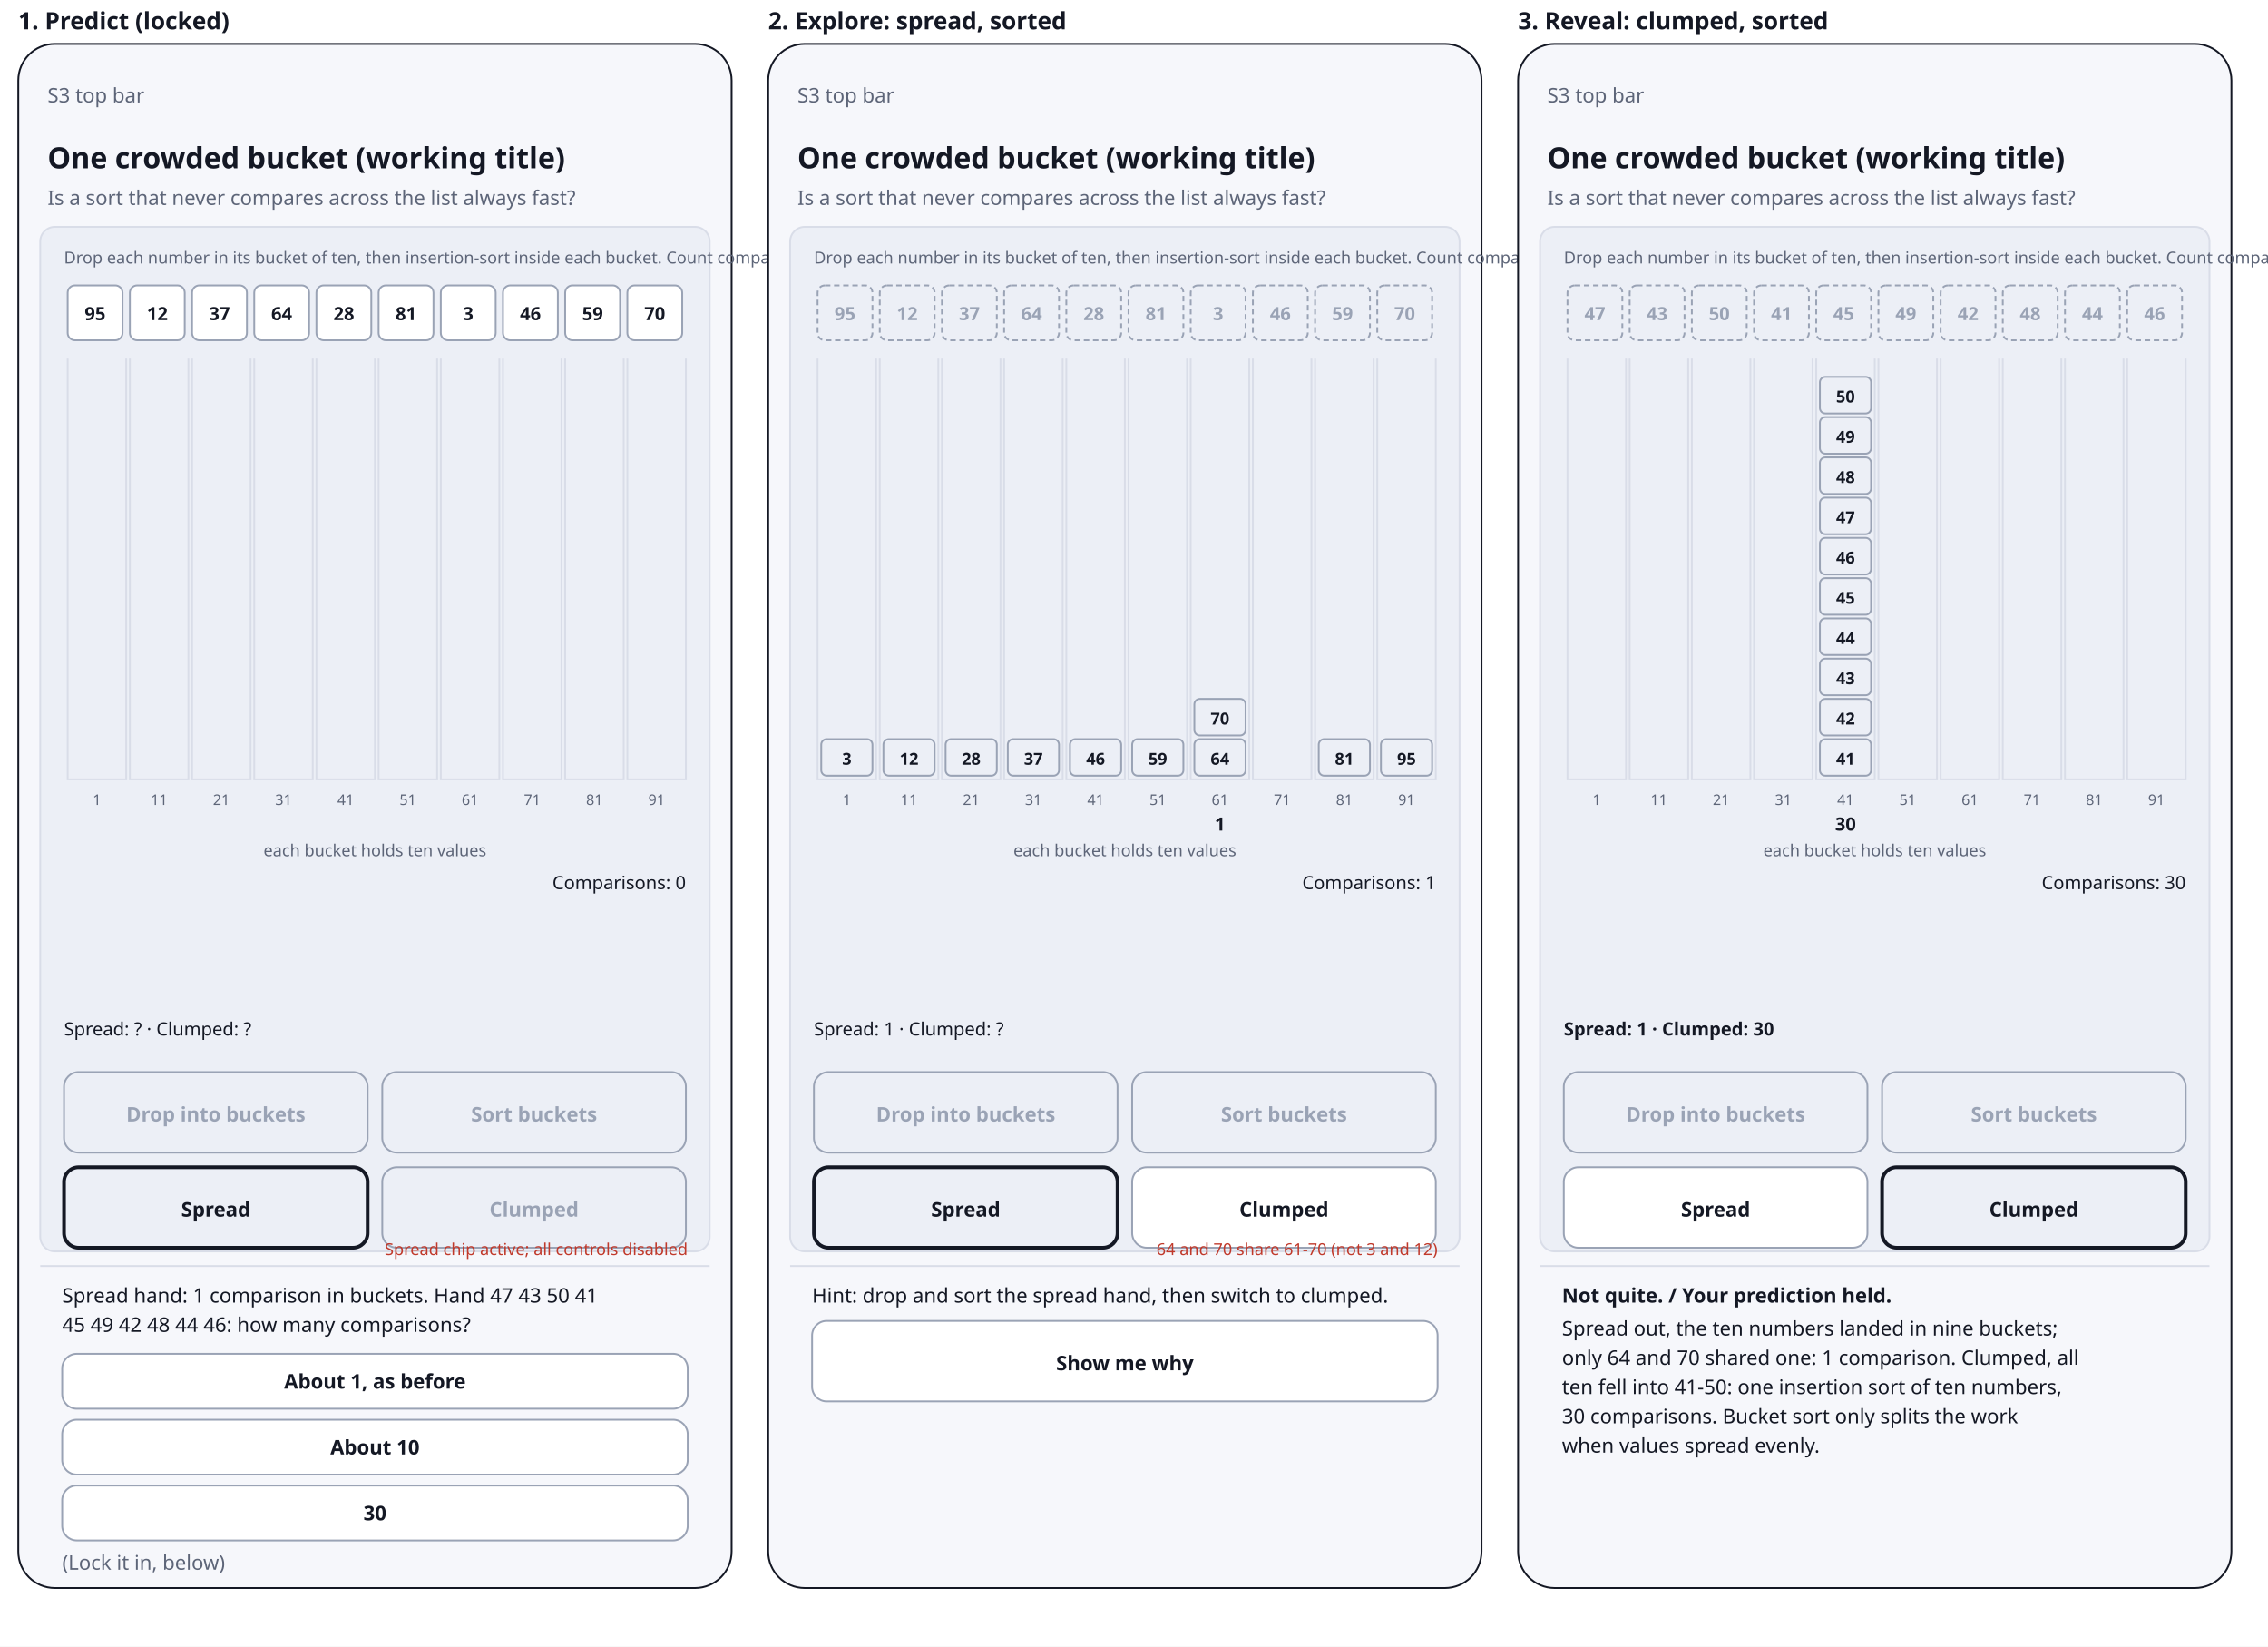
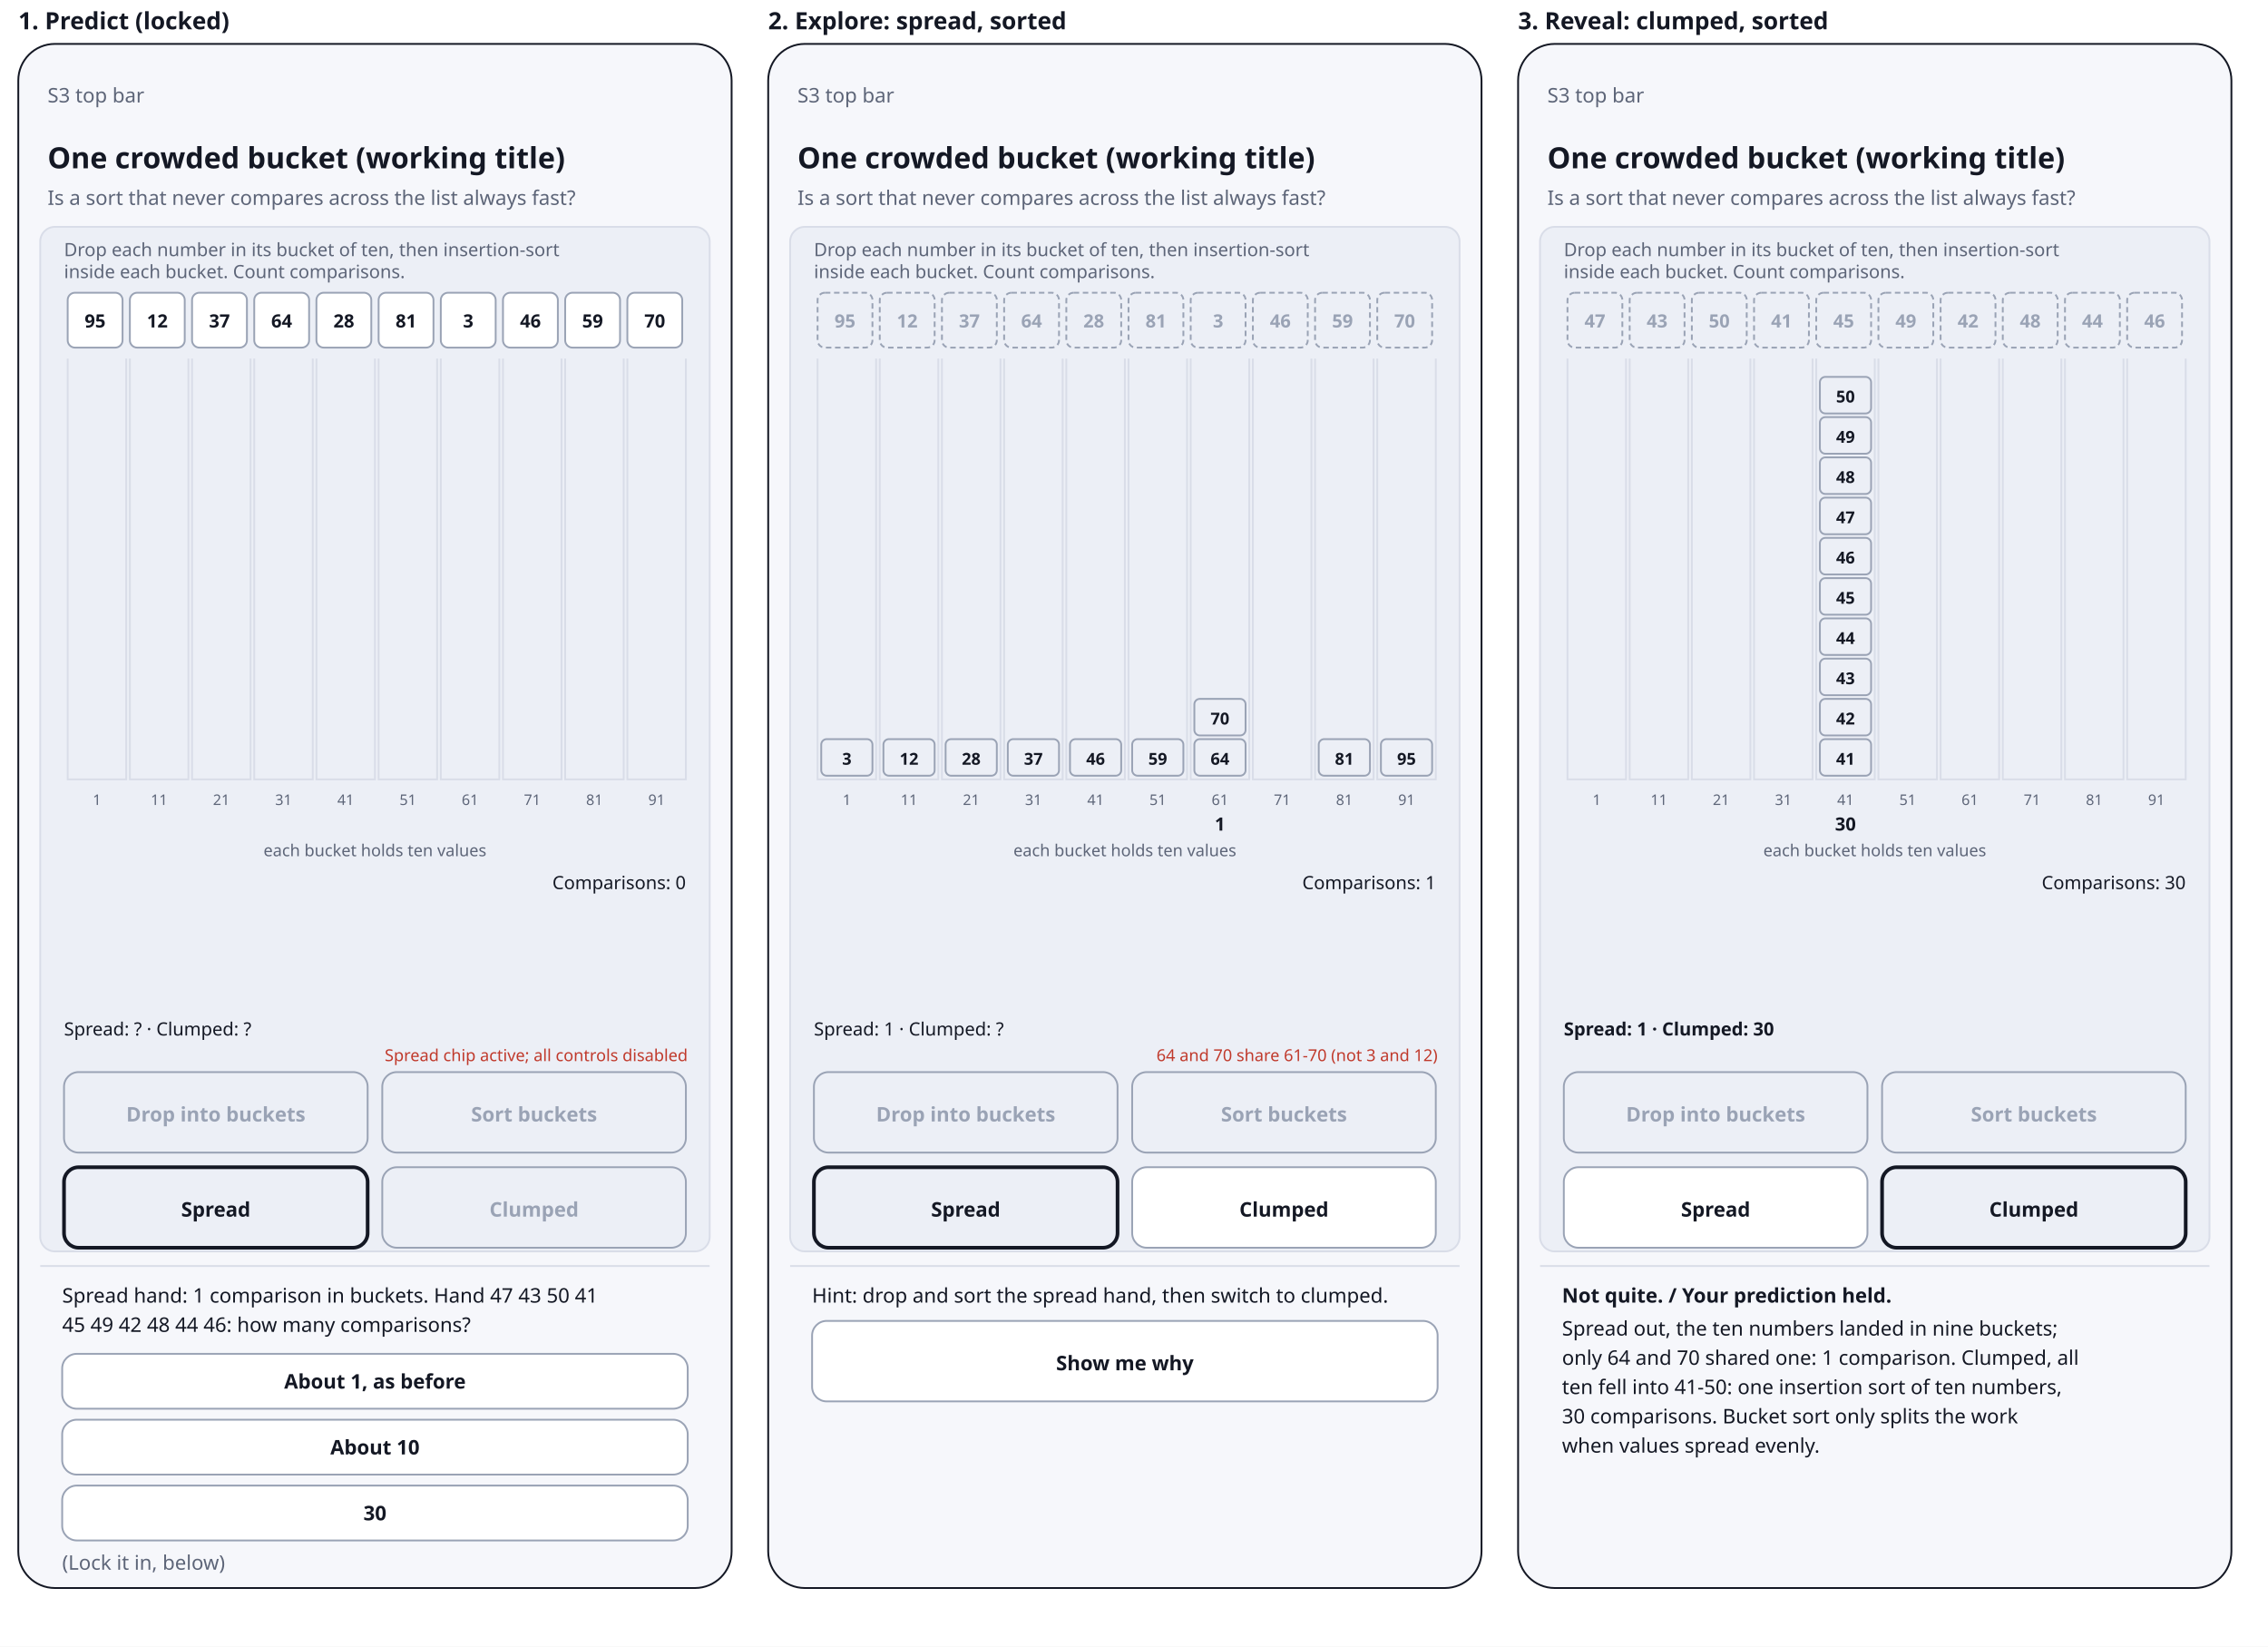
<svg xmlns="http://www.w3.org/2000/svg" viewBox="-10 0 1240 900" font-family="system-ui, sans-serif">
  <rect x="-10" y="0" width="1240" height="900" fill="#fff" />
  <g transform="translate(0,0)">
    <text x="0" y="16" font-size="13" fill="#141824" font-weight="700">1. Predict (locked)</text>
    <rect x="0" y="24" width="390" height="844" rx="20" fill="#f6f7fb" stroke="#141824" />
    <text x="16" y="56" font-size="11" fill="#5d6578">S3  top bar</text>
    <text x="16" y="92" font-size="16" fill="#141824" font-weight="700">One crowded bucket (working title)</text>
    <text x="16" y="112" font-size="11" fill="#5d6578">Is a sort that never compares across the list always fast?</text>
    <rect x="12" y="124" width="366" height="560" rx="8" fill="#eceff6" stroke="#d9dde8" />
-     <text x="25" y="144" font-size="9" fill="#5d6578">Drop each number in its bucket of ten, then insertion-sort inside each bucket. Count comparisons.</text>
-     <rect x="27" y="156" width="30" height="30" rx="4" fill="#fff" stroke="#9aa3b5" />
-     <text x="42" y="175" font-size="10" text-anchor="middle" fill="#141824" font-weight="700">95</text>
-     <rect x="61" y="156" width="30" height="30" rx="4" fill="#fff" stroke="#9aa3b5" />
-     <text x="76" y="175" font-size="10" text-anchor="middle" fill="#141824" font-weight="700">12</text>
-     <rect x="95" y="156" width="30" height="30" rx="4" fill="#fff" stroke="#9aa3b5" />
-     <text x="110" y="175" font-size="10" text-anchor="middle" fill="#141824" font-weight="700">37</text>
-     <rect x="129" y="156" width="30" height="30" rx="4" fill="#fff" stroke="#9aa3b5" />
-     <text x="144" y="175" font-size="10" text-anchor="middle" fill="#141824" font-weight="700">64</text>
-     <rect x="163" y="156" width="30" height="30" rx="4" fill="#fff" stroke="#9aa3b5" />
-     <text x="178" y="175" font-size="10" text-anchor="middle" fill="#141824" font-weight="700">28</text>
-     <rect x="197" y="156" width="30" height="30" rx="4" fill="#fff" stroke="#9aa3b5" />
-     <text x="212" y="175" font-size="10" text-anchor="middle" fill="#141824" font-weight="700">81</text>
-     <rect x="231" y="156" width="30" height="30" rx="4" fill="#fff" stroke="#9aa3b5" />
-     <text x="246" y="175" font-size="10" text-anchor="middle" fill="#141824" font-weight="700">3</text>
-     <rect x="265" y="156" width="30" height="30" rx="4" fill="#fff" stroke="#9aa3b5" />
-     <text x="280" y="175" font-size="10" text-anchor="middle" fill="#141824" font-weight="700">46</text>
-     <rect x="299" y="156" width="30" height="30" rx="4" fill="#fff" stroke="#9aa3b5" />
-     <text x="314" y="175" font-size="10" text-anchor="middle" fill="#141824" font-weight="700">59</text>
-     <rect x="333" y="156" width="30" height="30" rx="4" fill="#fff" stroke="#9aa3b5" />
-     <text x="348" y="175" font-size="10" text-anchor="middle" fill="#141824" font-weight="700">70</text>
+     <text x="25" y="140" font-size="10" fill="#5d6578">Drop each number in its bucket of ten, then insertion-sort</text>
+     <text x="25" y="152" font-size="10" fill="#5d6578">inside each bucket. Count comparisons.</text>
+     <rect x="27" y="160" width="30" height="30" rx="4" fill="#fff" stroke="#9aa3b5" />
+     <text x="42" y="179" font-size="10" text-anchor="middle" fill="#141824" font-weight="700">95</text>
+     <rect x="61" y="160" width="30" height="30" rx="4" fill="#fff" stroke="#9aa3b5" />
+     <text x="76" y="179" font-size="10" text-anchor="middle" fill="#141824" font-weight="700">12</text>
+     <rect x="95" y="160" width="30" height="30" rx="4" fill="#fff" stroke="#9aa3b5" />
+     <text x="110" y="179" font-size="10" text-anchor="middle" fill="#141824" font-weight="700">37</text>
+     <rect x="129" y="160" width="30" height="30" rx="4" fill="#fff" stroke="#9aa3b5" />
+     <text x="144" y="179" font-size="10" text-anchor="middle" fill="#141824" font-weight="700">64</text>
+     <rect x="163" y="160" width="30" height="30" rx="4" fill="#fff" stroke="#9aa3b5" />
+     <text x="178" y="179" font-size="10" text-anchor="middle" fill="#141824" font-weight="700">28</text>
+     <rect x="197" y="160" width="30" height="30" rx="4" fill="#fff" stroke="#9aa3b5" />
+     <text x="212" y="179" font-size="10" text-anchor="middle" fill="#141824" font-weight="700">81</text>
+     <rect x="231" y="160" width="30" height="30" rx="4" fill="#fff" stroke="#9aa3b5" />
+     <text x="246" y="179" font-size="10" text-anchor="middle" fill="#141824" font-weight="700">3</text>
+     <rect x="265" y="160" width="30" height="30" rx="4" fill="#fff" stroke="#9aa3b5" />
+     <text x="280" y="179" font-size="10" text-anchor="middle" fill="#141824" font-weight="700">46</text>
+     <rect x="299" y="160" width="30" height="30" rx="4" fill="#fff" stroke="#9aa3b5" />
+     <text x="314" y="179" font-size="10" text-anchor="middle" fill="#141824" font-weight="700">59</text>
+     <rect x="333" y="160" width="30" height="30" rx="4" fill="#fff" stroke="#9aa3b5" />
+     <text x="348" y="179" font-size="10" text-anchor="middle" fill="#141824" font-weight="700">70</text>
    <path d="M27,196 L27,426 L59,426 L59,196" fill="none" stroke="#d9dde8" stroke-width="1" />
    <text x="43" y="440" font-size="8" text-anchor="middle" fill="#5d6578">1</text>
    <path d="M61,196 L61,426 L93,426 L93,196" fill="none" stroke="#d9dde8" stroke-width="1" />
    <text x="77" y="440" font-size="8" text-anchor="middle" fill="#5d6578">11</text>
    <path d="M95,196 L95,426 L127,426 L127,196" fill="none" stroke="#d9dde8" stroke-width="1" />
    <text x="111" y="440" font-size="8" text-anchor="middle" fill="#5d6578">21</text>
    <path d="M129,196 L129,426 L161,426 L161,196" fill="none" stroke="#d9dde8" stroke-width="1" />
    <text x="145" y="440" font-size="8" text-anchor="middle" fill="#5d6578">31</text>
    <path d="M163,196 L163,426 L195,426 L195,196" fill="none" stroke="#d9dde8" stroke-width="1" />
    <text x="179" y="440" font-size="8" text-anchor="middle" fill="#5d6578">41</text>
    <path d="M197,196 L197,426 L229,426 L229,196" fill="none" stroke="#d9dde8" stroke-width="1" />
    <text x="213" y="440" font-size="8" text-anchor="middle" fill="#5d6578">51</text>
    <path d="M231,196 L231,426 L263,426 L263,196" fill="none" stroke="#d9dde8" stroke-width="1" />
    <text x="247" y="440" font-size="8" text-anchor="middle" fill="#5d6578">61</text>
    <path d="M265,196 L265,426 L297,426 L297,196" fill="none" stroke="#d9dde8" stroke-width="1" />
    <text x="281" y="440" font-size="8" text-anchor="middle" fill="#5d6578">71</text>
    <path d="M299,196 L299,426 L331,426 L331,196" fill="none" stroke="#d9dde8" stroke-width="1" />
    <text x="315" y="440" font-size="8" text-anchor="middle" fill="#5d6578">81</text>
    <path d="M333,196 L333,426 L365,426 L365,196" fill="none" stroke="#d9dde8" stroke-width="1" />
    <text x="349" y="440" font-size="8" text-anchor="middle" fill="#5d6578">91</text>
    <text x="195" y="468" font-size="9" text-anchor="middle" fill="#5d6578">each bucket holds ten values</text>
    <text x="365" y="486" font-size="10" text-anchor="end" fill="#141824">Comparisons: 0</text>
    <text x="25" y="566" font-size="10" fill="#141824">Spread: ?   ·   Clumped: ?</text>
    <rect x="25" y="586" width="166" height="44" rx="8" fill="#eceff6" stroke="#9aa3b5" stroke-width="1" />
    <text x="108" y="613" font-size="11" text-anchor="middle" fill="#9aa3b5" font-weight="700">Drop into buckets</text>
    <rect x="199" y="586" width="166" height="44" rx="8" fill="#eceff6" stroke="#9aa3b5" stroke-width="1" />
    <text x="282" y="613" font-size="11" text-anchor="middle" fill="#9aa3b5" font-weight="700">Sort buckets</text>
    <rect x="25" y="638" width="166" height="44" rx="8" fill="#eceff6" stroke="#141824" stroke-width="2" />
    <text x="108" y="665" font-size="11" text-anchor="middle" fill="#141824" font-weight="700">Spread</text>
    <rect x="199" y="638" width="166" height="44" rx="8" fill="#eceff6" stroke="#9aa3b5" stroke-width="1" />
    <text x="282" y="665" font-size="11" text-anchor="middle" fill="#9aa3b5" font-weight="700">Clumped</text>
-     <text x="366" y="686" font-size="9" text-anchor="end" fill="#c0392b">Spread chip active; all controls disabled</text>
+     <text x="366" y="580" font-size="9" text-anchor="end" fill="#c0392b">Spread chip active; all controls disabled</text>
    <line x1="12" y1="692" x2="378" y2="692" stroke="#d9dde8" stroke-width="1" />
    <text x="24" y="712" font-size="11" fill="#141824">Spread hand: 1 comparison in buckets. Hand 47 43 50 41</text>
    <text x="24" y="728" font-size="11" fill="#141824">45 49 42 48 44 46: how many comparisons?</text>
    <rect x="24" y="740" width="342" height="30" rx="8" fill="#fff" stroke="#9aa3b5" />
    <text x="195" y="759" font-size="11" text-anchor="middle" fill="#141824" font-weight="700">About 1, as before</text>
    <rect x="24" y="776" width="342" height="30" rx="8" fill="#fff" stroke="#9aa3b5" />
    <text x="195" y="795" font-size="11" text-anchor="middle" fill="#141824" font-weight="700">About 10</text>
    <rect x="24" y="812" width="342" height="30" rx="8" fill="#fff" stroke="#9aa3b5" />
    <text x="195" y="831" font-size="11" text-anchor="middle" fill="#141824" font-weight="700">30</text>
    <text x="24" y="858" font-size="11" fill="#5d6578">(Lock it in, below)</text>
  </g>
  <g transform="translate(410,0)">
    <text x="0" y="16" font-size="13" fill="#141824" font-weight="700">2. Explore: spread, sorted</text>
    <rect x="0" y="24" width="390" height="844" rx="20" fill="#f6f7fb" stroke="#141824" />
    <text x="16" y="56" font-size="11" fill="#5d6578">S3  top bar</text>
    <text x="16" y="92" font-size="16" fill="#141824" font-weight="700">One crowded bucket (working title)</text>
    <text x="16" y="112" font-size="11" fill="#5d6578">Is a sort that never compares across the list always fast?</text>
    <rect x="12" y="124" width="366" height="560" rx="8" fill="#eceff6" stroke="#d9dde8" />
-     <text x="25" y="144" font-size="9" fill="#5d6578">Drop each number in its bucket of ten, then insertion-sort inside each bucket. Count comparisons.</text>
-     <rect x="27" y="156" width="30" height="30" rx="4" fill="none" stroke="#9aa3b5" stroke-dasharray="3 2" />
-     <text x="42" y="175" font-size="10" text-anchor="middle" fill="#9aa3b5" font-weight="700">95</text>
-     <rect x="61" y="156" width="30" height="30" rx="4" fill="none" stroke="#9aa3b5" stroke-dasharray="3 2" />
-     <text x="76" y="175" font-size="10" text-anchor="middle" fill="#9aa3b5" font-weight="700">12</text>
-     <rect x="95" y="156" width="30" height="30" rx="4" fill="none" stroke="#9aa3b5" stroke-dasharray="3 2" />
-     <text x="110" y="175" font-size="10" text-anchor="middle" fill="#9aa3b5" font-weight="700">37</text>
-     <rect x="129" y="156" width="30" height="30" rx="4" fill="none" stroke="#9aa3b5" stroke-dasharray="3 2" />
-     <text x="144" y="175" font-size="10" text-anchor="middle" fill="#9aa3b5" font-weight="700">64</text>
-     <rect x="163" y="156" width="30" height="30" rx="4" fill="none" stroke="#9aa3b5" stroke-dasharray="3 2" />
-     <text x="178" y="175" font-size="10" text-anchor="middle" fill="#9aa3b5" font-weight="700">28</text>
-     <rect x="197" y="156" width="30" height="30" rx="4" fill="none" stroke="#9aa3b5" stroke-dasharray="3 2" />
-     <text x="212" y="175" font-size="10" text-anchor="middle" fill="#9aa3b5" font-weight="700">81</text>
-     <rect x="231" y="156" width="30" height="30" rx="4" fill="none" stroke="#9aa3b5" stroke-dasharray="3 2" />
-     <text x="246" y="175" font-size="10" text-anchor="middle" fill="#9aa3b5" font-weight="700">3</text>
-     <rect x="265" y="156" width="30" height="30" rx="4" fill="none" stroke="#9aa3b5" stroke-dasharray="3 2" />
-     <text x="280" y="175" font-size="10" text-anchor="middle" fill="#9aa3b5" font-weight="700">46</text>
-     <rect x="299" y="156" width="30" height="30" rx="4" fill="none" stroke="#9aa3b5" stroke-dasharray="3 2" />
-     <text x="314" y="175" font-size="10" text-anchor="middle" fill="#9aa3b5" font-weight="700">59</text>
-     <rect x="333" y="156" width="30" height="30" rx="4" fill="none" stroke="#9aa3b5" stroke-dasharray="3 2" />
-     <text x="348" y="175" font-size="10" text-anchor="middle" fill="#9aa3b5" font-weight="700">70</text>
+     <text x="25" y="140" font-size="10" fill="#5d6578">Drop each number in its bucket of ten, then insertion-sort</text>
+     <text x="25" y="152" font-size="10" fill="#5d6578">inside each bucket. Count comparisons.</text>
+     <rect x="27" y="160" width="30" height="30" rx="4" fill="none" stroke="#9aa3b5" stroke-dasharray="3 2" />
+     <text x="42" y="179" font-size="10" text-anchor="middle" fill="#9aa3b5" font-weight="700">95</text>
+     <rect x="61" y="160" width="30" height="30" rx="4" fill="none" stroke="#9aa3b5" stroke-dasharray="3 2" />
+     <text x="76" y="179" font-size="10" text-anchor="middle" fill="#9aa3b5" font-weight="700">12</text>
+     <rect x="95" y="160" width="30" height="30" rx="4" fill="none" stroke="#9aa3b5" stroke-dasharray="3 2" />
+     <text x="110" y="179" font-size="10" text-anchor="middle" fill="#9aa3b5" font-weight="700">37</text>
+     <rect x="129" y="160" width="30" height="30" rx="4" fill="none" stroke="#9aa3b5" stroke-dasharray="3 2" />
+     <text x="144" y="179" font-size="10" text-anchor="middle" fill="#9aa3b5" font-weight="700">64</text>
+     <rect x="163" y="160" width="30" height="30" rx="4" fill="none" stroke="#9aa3b5" stroke-dasharray="3 2" />
+     <text x="178" y="179" font-size="10" text-anchor="middle" fill="#9aa3b5" font-weight="700">28</text>
+     <rect x="197" y="160" width="30" height="30" rx="4" fill="none" stroke="#9aa3b5" stroke-dasharray="3 2" />
+     <text x="212" y="179" font-size="10" text-anchor="middle" fill="#9aa3b5" font-weight="700">81</text>
+     <rect x="231" y="160" width="30" height="30" rx="4" fill="none" stroke="#9aa3b5" stroke-dasharray="3 2" />
+     <text x="246" y="179" font-size="10" text-anchor="middle" fill="#9aa3b5" font-weight="700">3</text>
+     <rect x="265" y="160" width="30" height="30" rx="4" fill="none" stroke="#9aa3b5" stroke-dasharray="3 2" />
+     <text x="280" y="179" font-size="10" text-anchor="middle" fill="#9aa3b5" font-weight="700">46</text>
+     <rect x="299" y="160" width="30" height="30" rx="4" fill="none" stroke="#9aa3b5" stroke-dasharray="3 2" />
+     <text x="314" y="179" font-size="10" text-anchor="middle" fill="#9aa3b5" font-weight="700">59</text>
+     <rect x="333" y="160" width="30" height="30" rx="4" fill="none" stroke="#9aa3b5" stroke-dasharray="3 2" />
+     <text x="348" y="179" font-size="10" text-anchor="middle" fill="#9aa3b5" font-weight="700">70</text>
    <path d="M27,196 L27,426 L59,426 L59,196" fill="none" stroke="#d9dde8" stroke-width="1" />
    <rect x="29" y="404" width="28" height="20" rx="3" fill="#eceff6" stroke="#9aa3b5" />
    <text x="43" y="418" font-size="9" text-anchor="middle" fill="#141824" font-weight="700">3</text>
    <text x="43" y="440" font-size="8" text-anchor="middle" fill="#5d6578">1</text>
    <path d="M61,196 L61,426 L93,426 L93,196" fill="none" stroke="#d9dde8" stroke-width="1" />
    <rect x="63" y="404" width="28" height="20" rx="3" fill="#eceff6" stroke="#9aa3b5" />
    <text x="77" y="418" font-size="9" text-anchor="middle" fill="#141824" font-weight="700">12</text>
    <text x="77" y="440" font-size="8" text-anchor="middle" fill="#5d6578">11</text>
    <path d="M95,196 L95,426 L127,426 L127,196" fill="none" stroke="#d9dde8" stroke-width="1" />
    <rect x="97" y="404" width="28" height="20" rx="3" fill="#eceff6" stroke="#9aa3b5" />
    <text x="111" y="418" font-size="9" text-anchor="middle" fill="#141824" font-weight="700">28</text>
    <text x="111" y="440" font-size="8" text-anchor="middle" fill="#5d6578">21</text>
    <path d="M129,196 L129,426 L161,426 L161,196" fill="none" stroke="#d9dde8" stroke-width="1" />
    <rect x="131" y="404" width="28" height="20" rx="3" fill="#eceff6" stroke="#9aa3b5" />
    <text x="145" y="418" font-size="9" text-anchor="middle" fill="#141824" font-weight="700">37</text>
    <text x="145" y="440" font-size="8" text-anchor="middle" fill="#5d6578">31</text>
    <path d="M163,196 L163,426 L195,426 L195,196" fill="none" stroke="#d9dde8" stroke-width="1" />
    <rect x="165" y="404" width="28" height="20" rx="3" fill="#eceff6" stroke="#9aa3b5" />
    <text x="179" y="418" font-size="9" text-anchor="middle" fill="#141824" font-weight="700">46</text>
    <text x="179" y="440" font-size="8" text-anchor="middle" fill="#5d6578">41</text>
    <path d="M197,196 L197,426 L229,426 L229,196" fill="none" stroke="#d9dde8" stroke-width="1" />
    <rect x="199" y="404" width="28" height="20" rx="3" fill="#eceff6" stroke="#9aa3b5" />
    <text x="213" y="418" font-size="9" text-anchor="middle" fill="#141824" font-weight="700">59</text>
    <text x="213" y="440" font-size="8" text-anchor="middle" fill="#5d6578">51</text>
    <path d="M231,196 L231,426 L263,426 L263,196" fill="none" stroke="#d9dde8" stroke-width="1" />
    <rect x="233" y="404" width="28" height="20" rx="3" fill="#eceff6" stroke="#9aa3b5" />
    <text x="247" y="418" font-size="9" text-anchor="middle" fill="#141824" font-weight="700">64</text>
    <rect x="233" y="382" width="28" height="20" rx="3" fill="#eceff6" stroke="#9aa3b5" />
    <text x="247" y="396" font-size="9" text-anchor="middle" fill="#141824" font-weight="700">70</text>
    <text x="247" y="440" font-size="8" text-anchor="middle" fill="#5d6578">61</text>
    <text x="247" y="454" font-size="10" text-anchor="middle" fill="#141824" font-weight="700">1</text>
    <path d="M265,196 L265,426 L297,426 L297,196" fill="none" stroke="#d9dde8" stroke-width="1" />
    <text x="281" y="440" font-size="8" text-anchor="middle" fill="#5d6578">71</text>
    <path d="M299,196 L299,426 L331,426 L331,196" fill="none" stroke="#d9dde8" stroke-width="1" />
    <rect x="301" y="404" width="28" height="20" rx="3" fill="#eceff6" stroke="#9aa3b5" />
    <text x="315" y="418" font-size="9" text-anchor="middle" fill="#141824" font-weight="700">81</text>
    <text x="315" y="440" font-size="8" text-anchor="middle" fill="#5d6578">81</text>
    <path d="M333,196 L333,426 L365,426 L365,196" fill="none" stroke="#d9dde8" stroke-width="1" />
    <rect x="335" y="404" width="28" height="20" rx="3" fill="#eceff6" stroke="#9aa3b5" />
    <text x="349" y="418" font-size="9" text-anchor="middle" fill="#141824" font-weight="700">95</text>
    <text x="349" y="440" font-size="8" text-anchor="middle" fill="#5d6578">91</text>
    <text x="195" y="468" font-size="9" text-anchor="middle" fill="#5d6578">each bucket holds ten values</text>
    <text x="365" y="486" font-size="10" text-anchor="end" fill="#141824">Comparisons: 1</text>
    <text x="25" y="566" font-size="10" fill="#141824">Spread: 1   ·   Clumped: ?</text>
    <rect x="25" y="586" width="166" height="44" rx="8" fill="#eceff6" stroke="#9aa3b5" stroke-width="1" />
    <text x="108" y="613" font-size="11" text-anchor="middle" fill="#9aa3b5" font-weight="700">Drop into buckets</text>
    <rect x="199" y="586" width="166" height="44" rx="8" fill="#eceff6" stroke="#9aa3b5" stroke-width="1" />
    <text x="282" y="613" font-size="11" text-anchor="middle" fill="#9aa3b5" font-weight="700">Sort buckets</text>
    <rect x="25" y="638" width="166" height="44" rx="8" fill="#eceff6" stroke="#141824" stroke-width="2" />
    <text x="108" y="665" font-size="11" text-anchor="middle" fill="#141824" font-weight="700">Spread</text>
    <rect x="199" y="638" width="166" height="44" rx="8" fill="#fff" stroke="#9aa3b5" stroke-width="1" />
    <text x="282" y="665" font-size="11" text-anchor="middle" fill="#141824" font-weight="700">Clumped</text>
-     <text x="366" y="686" font-size="9" text-anchor="end" fill="#c0392b">64 and 70 share 61-70 (not 3 and 12)</text>
+     <text x="366" y="580" font-size="9" text-anchor="end" fill="#c0392b">64 and 70 share 61-70 (not 3 and 12)</text>
    <line x1="12" y1="692" x2="378" y2="692" stroke="#d9dde8" stroke-width="1" />
    <text x="24" y="712" font-size="11" fill="#141824">Hint: drop and sort the spread hand, then switch to clumped.</text>
    <rect x="24" y="722" width="342" height="44" rx="8" fill="#fff" stroke="#9aa3b5" />
    <text x="195" y="749" font-size="11" text-anchor="middle" fill="#141824" font-weight="700">Show me why</text>
  </g>
  <g transform="translate(820,0)">
    <text x="0" y="16" font-size="13" fill="#141824" font-weight="700">3. Reveal: clumped, sorted</text>
    <rect x="0" y="24" width="390" height="844" rx="20" fill="#f6f7fb" stroke="#141824" />
    <text x="16" y="56" font-size="11" fill="#5d6578">S3  top bar</text>
    <text x="16" y="92" font-size="16" fill="#141824" font-weight="700">One crowded bucket (working title)</text>
    <text x="16" y="112" font-size="11" fill="#5d6578">Is a sort that never compares across the list always fast?</text>
    <rect x="12" y="124" width="366" height="560" rx="8" fill="#eceff6" stroke="#d9dde8" />
-     <text x="25" y="144" font-size="9" fill="#5d6578">Drop each number in its bucket of ten, then insertion-sort inside each bucket. Count comparisons.</text>
-     <rect x="27" y="156" width="30" height="30" rx="4" fill="none" stroke="#9aa3b5" stroke-dasharray="3 2" />
-     <text x="42" y="175" font-size="10" text-anchor="middle" fill="#9aa3b5" font-weight="700">47</text>
-     <rect x="61" y="156" width="30" height="30" rx="4" fill="none" stroke="#9aa3b5" stroke-dasharray="3 2" />
-     <text x="76" y="175" font-size="10" text-anchor="middle" fill="#9aa3b5" font-weight="700">43</text>
-     <rect x="95" y="156" width="30" height="30" rx="4" fill="none" stroke="#9aa3b5" stroke-dasharray="3 2" />
-     <text x="110" y="175" font-size="10" text-anchor="middle" fill="#9aa3b5" font-weight="700">50</text>
-     <rect x="129" y="156" width="30" height="30" rx="4" fill="none" stroke="#9aa3b5" stroke-dasharray="3 2" />
-     <text x="144" y="175" font-size="10" text-anchor="middle" fill="#9aa3b5" font-weight="700">41</text>
-     <rect x="163" y="156" width="30" height="30" rx="4" fill="none" stroke="#9aa3b5" stroke-dasharray="3 2" />
-     <text x="178" y="175" font-size="10" text-anchor="middle" fill="#9aa3b5" font-weight="700">45</text>
-     <rect x="197" y="156" width="30" height="30" rx="4" fill="none" stroke="#9aa3b5" stroke-dasharray="3 2" />
-     <text x="212" y="175" font-size="10" text-anchor="middle" fill="#9aa3b5" font-weight="700">49</text>
-     <rect x="231" y="156" width="30" height="30" rx="4" fill="none" stroke="#9aa3b5" stroke-dasharray="3 2" />
-     <text x="246" y="175" font-size="10" text-anchor="middle" fill="#9aa3b5" font-weight="700">42</text>
-     <rect x="265" y="156" width="30" height="30" rx="4" fill="none" stroke="#9aa3b5" stroke-dasharray="3 2" />
-     <text x="280" y="175" font-size="10" text-anchor="middle" fill="#9aa3b5" font-weight="700">48</text>
-     <rect x="299" y="156" width="30" height="30" rx="4" fill="none" stroke="#9aa3b5" stroke-dasharray="3 2" />
-     <text x="314" y="175" font-size="10" text-anchor="middle" fill="#9aa3b5" font-weight="700">44</text>
-     <rect x="333" y="156" width="30" height="30" rx="4" fill="none" stroke="#9aa3b5" stroke-dasharray="3 2" />
-     <text x="348" y="175" font-size="10" text-anchor="middle" fill="#9aa3b5" font-weight="700">46</text>
+     <text x="25" y="140" font-size="10" fill="#5d6578">Drop each number in its bucket of ten, then insertion-sort</text>
+     <text x="25" y="152" font-size="10" fill="#5d6578">inside each bucket. Count comparisons.</text>
+     <rect x="27" y="160" width="30" height="30" rx="4" fill="none" stroke="#9aa3b5" stroke-dasharray="3 2" />
+     <text x="42" y="179" font-size="10" text-anchor="middle" fill="#9aa3b5" font-weight="700">47</text>
+     <rect x="61" y="160" width="30" height="30" rx="4" fill="none" stroke="#9aa3b5" stroke-dasharray="3 2" />
+     <text x="76" y="179" font-size="10" text-anchor="middle" fill="#9aa3b5" font-weight="700">43</text>
+     <rect x="95" y="160" width="30" height="30" rx="4" fill="none" stroke="#9aa3b5" stroke-dasharray="3 2" />
+     <text x="110" y="179" font-size="10" text-anchor="middle" fill="#9aa3b5" font-weight="700">50</text>
+     <rect x="129" y="160" width="30" height="30" rx="4" fill="none" stroke="#9aa3b5" stroke-dasharray="3 2" />
+     <text x="144" y="179" font-size="10" text-anchor="middle" fill="#9aa3b5" font-weight="700">41</text>
+     <rect x="163" y="160" width="30" height="30" rx="4" fill="none" stroke="#9aa3b5" stroke-dasharray="3 2" />
+     <text x="178" y="179" font-size="10" text-anchor="middle" fill="#9aa3b5" font-weight="700">45</text>
+     <rect x="197" y="160" width="30" height="30" rx="4" fill="none" stroke="#9aa3b5" stroke-dasharray="3 2" />
+     <text x="212" y="179" font-size="10" text-anchor="middle" fill="#9aa3b5" font-weight="700">49</text>
+     <rect x="231" y="160" width="30" height="30" rx="4" fill="none" stroke="#9aa3b5" stroke-dasharray="3 2" />
+     <text x="246" y="179" font-size="10" text-anchor="middle" fill="#9aa3b5" font-weight="700">42</text>
+     <rect x="265" y="160" width="30" height="30" rx="4" fill="none" stroke="#9aa3b5" stroke-dasharray="3 2" />
+     <text x="280" y="179" font-size="10" text-anchor="middle" fill="#9aa3b5" font-weight="700">48</text>
+     <rect x="299" y="160" width="30" height="30" rx="4" fill="none" stroke="#9aa3b5" stroke-dasharray="3 2" />
+     <text x="314" y="179" font-size="10" text-anchor="middle" fill="#9aa3b5" font-weight="700">44</text>
+     <rect x="333" y="160" width="30" height="30" rx="4" fill="none" stroke="#9aa3b5" stroke-dasharray="3 2" />
+     <text x="348" y="179" font-size="10" text-anchor="middle" fill="#9aa3b5" font-weight="700">46</text>
    <path d="M27,196 L27,426 L59,426 L59,196" fill="none" stroke="#d9dde8" stroke-width="1" />
    <text x="43" y="440" font-size="8" text-anchor="middle" fill="#5d6578">1</text>
    <path d="M61,196 L61,426 L93,426 L93,196" fill="none" stroke="#d9dde8" stroke-width="1" />
    <text x="77" y="440" font-size="8" text-anchor="middle" fill="#5d6578">11</text>
    <path d="M95,196 L95,426 L127,426 L127,196" fill="none" stroke="#d9dde8" stroke-width="1" />
    <text x="111" y="440" font-size="8" text-anchor="middle" fill="#5d6578">21</text>
    <path d="M129,196 L129,426 L161,426 L161,196" fill="none" stroke="#d9dde8" stroke-width="1" />
    <text x="145" y="440" font-size="8" text-anchor="middle" fill="#5d6578">31</text>
    <path d="M163,196 L163,426 L195,426 L195,196" fill="none" stroke="#d9dde8" stroke-width="1" />
    <rect x="165" y="404" width="28" height="20" rx="3" fill="#eceff6" stroke="#9aa3b5" />
    <text x="179" y="418" font-size="9" text-anchor="middle" fill="#141824" font-weight="700">41</text>
    <rect x="165" y="382" width="28" height="20" rx="3" fill="#eceff6" stroke="#9aa3b5" />
    <text x="179" y="396" font-size="9" text-anchor="middle" fill="#141824" font-weight="700">42</text>
    <rect x="165" y="360" width="28" height="20" rx="3" fill="#eceff6" stroke="#9aa3b5" />
    <text x="179" y="374" font-size="9" text-anchor="middle" fill="#141824" font-weight="700">43</text>
    <rect x="165" y="338" width="28" height="20" rx="3" fill="#eceff6" stroke="#9aa3b5" />
    <text x="179" y="352" font-size="9" text-anchor="middle" fill="#141824" font-weight="700">44</text>
    <rect x="165" y="316" width="28" height="20" rx="3" fill="#eceff6" stroke="#9aa3b5" />
    <text x="179" y="330" font-size="9" text-anchor="middle" fill="#141824" font-weight="700">45</text>
    <rect x="165" y="294" width="28" height="20" rx="3" fill="#eceff6" stroke="#9aa3b5" />
    <text x="179" y="308" font-size="9" text-anchor="middle" fill="#141824" font-weight="700">46</text>
    <rect x="165" y="272" width="28" height="20" rx="3" fill="#eceff6" stroke="#9aa3b5" />
    <text x="179" y="286" font-size="9" text-anchor="middle" fill="#141824" font-weight="700">47</text>
    <rect x="165" y="250" width="28" height="20" rx="3" fill="#eceff6" stroke="#9aa3b5" />
    <text x="179" y="264" font-size="9" text-anchor="middle" fill="#141824" font-weight="700">48</text>
    <rect x="165" y="228" width="28" height="20" rx="3" fill="#eceff6" stroke="#9aa3b5" />
    <text x="179" y="242" font-size="9" text-anchor="middle" fill="#141824" font-weight="700">49</text>
    <rect x="165" y="206" width="28" height="20" rx="3" fill="#eceff6" stroke="#9aa3b5" />
    <text x="179" y="220" font-size="9" text-anchor="middle" fill="#141824" font-weight="700">50</text>
    <text x="179" y="440" font-size="8" text-anchor="middle" fill="#5d6578">41</text>
    <text x="179" y="454" font-size="10" text-anchor="middle" fill="#141824" font-weight="700">30</text>
    <path d="M197,196 L197,426 L229,426 L229,196" fill="none" stroke="#d9dde8" stroke-width="1" />
    <text x="213" y="440" font-size="8" text-anchor="middle" fill="#5d6578">51</text>
    <path d="M231,196 L231,426 L263,426 L263,196" fill="none" stroke="#d9dde8" stroke-width="1" />
    <text x="247" y="440" font-size="8" text-anchor="middle" fill="#5d6578">61</text>
    <path d="M265,196 L265,426 L297,426 L297,196" fill="none" stroke="#d9dde8" stroke-width="1" />
    <text x="281" y="440" font-size="8" text-anchor="middle" fill="#5d6578">71</text>
    <path d="M299,196 L299,426 L331,426 L331,196" fill="none" stroke="#d9dde8" stroke-width="1" />
    <text x="315" y="440" font-size="8" text-anchor="middle" fill="#5d6578">81</text>
    <path d="M333,196 L333,426 L365,426 L365,196" fill="none" stroke="#d9dde8" stroke-width="1" />
    <text x="349" y="440" font-size="8" text-anchor="middle" fill="#5d6578">91</text>
    <text x="195" y="468" font-size="9" text-anchor="middle" fill="#5d6578">each bucket holds ten values</text>
    <text x="365" y="486" font-size="10" text-anchor="end" fill="#141824">Comparisons: 30</text>
    <text x="25" y="566" font-size="10" fill="#141824" font-weight="700">Spread: 1   ·   Clumped: 30</text>
    <rect x="25" y="586" width="166" height="44" rx="8" fill="#eceff6" stroke="#9aa3b5" stroke-width="1" />
    <text x="108" y="613" font-size="11" text-anchor="middle" fill="#9aa3b5" font-weight="700">Drop into buckets</text>
    <rect x="199" y="586" width="166" height="44" rx="8" fill="#eceff6" stroke="#9aa3b5" stroke-width="1" />
    <text x="282" y="613" font-size="11" text-anchor="middle" fill="#9aa3b5" font-weight="700">Sort buckets</text>
    <rect x="25" y="638" width="166" height="44" rx="8" fill="#fff" stroke="#9aa3b5" stroke-width="1" />
    <text x="108" y="665" font-size="11" text-anchor="middle" fill="#141824" font-weight="700">Spread</text>
    <rect x="199" y="638" width="166" height="44" rx="8" fill="#eceff6" stroke="#141824" stroke-width="2" />
    <text x="282" y="665" font-size="11" text-anchor="middle" fill="#141824" font-weight="700">Clumped</text>
    <line x1="12" y1="692" x2="378" y2="692" stroke="#d9dde8" stroke-width="1" />
    <text x="24" y="712" font-size="11" fill="#141824" font-weight="700">Not quite. / Your prediction held.</text>
    <text x="24" y="730" font-size="11" fill="#141824">Spread out, the ten numbers landed in nine buckets;</text>
    <text x="24" y="746" font-size="11" fill="#141824">only 64 and 70 shared one: 1 comparison. Clumped, all</text>
    <text x="24" y="762" font-size="11" fill="#141824">ten fell into 41-50: one insertion sort of ten numbers,</text>
    <text x="24" y="778" font-size="11" fill="#141824">30 comparisons. Bucket sort only splits the work</text>
    <text x="24" y="794" font-size="11" fill="#141824">when values spread evenly.</text>
  </g>
</svg>
